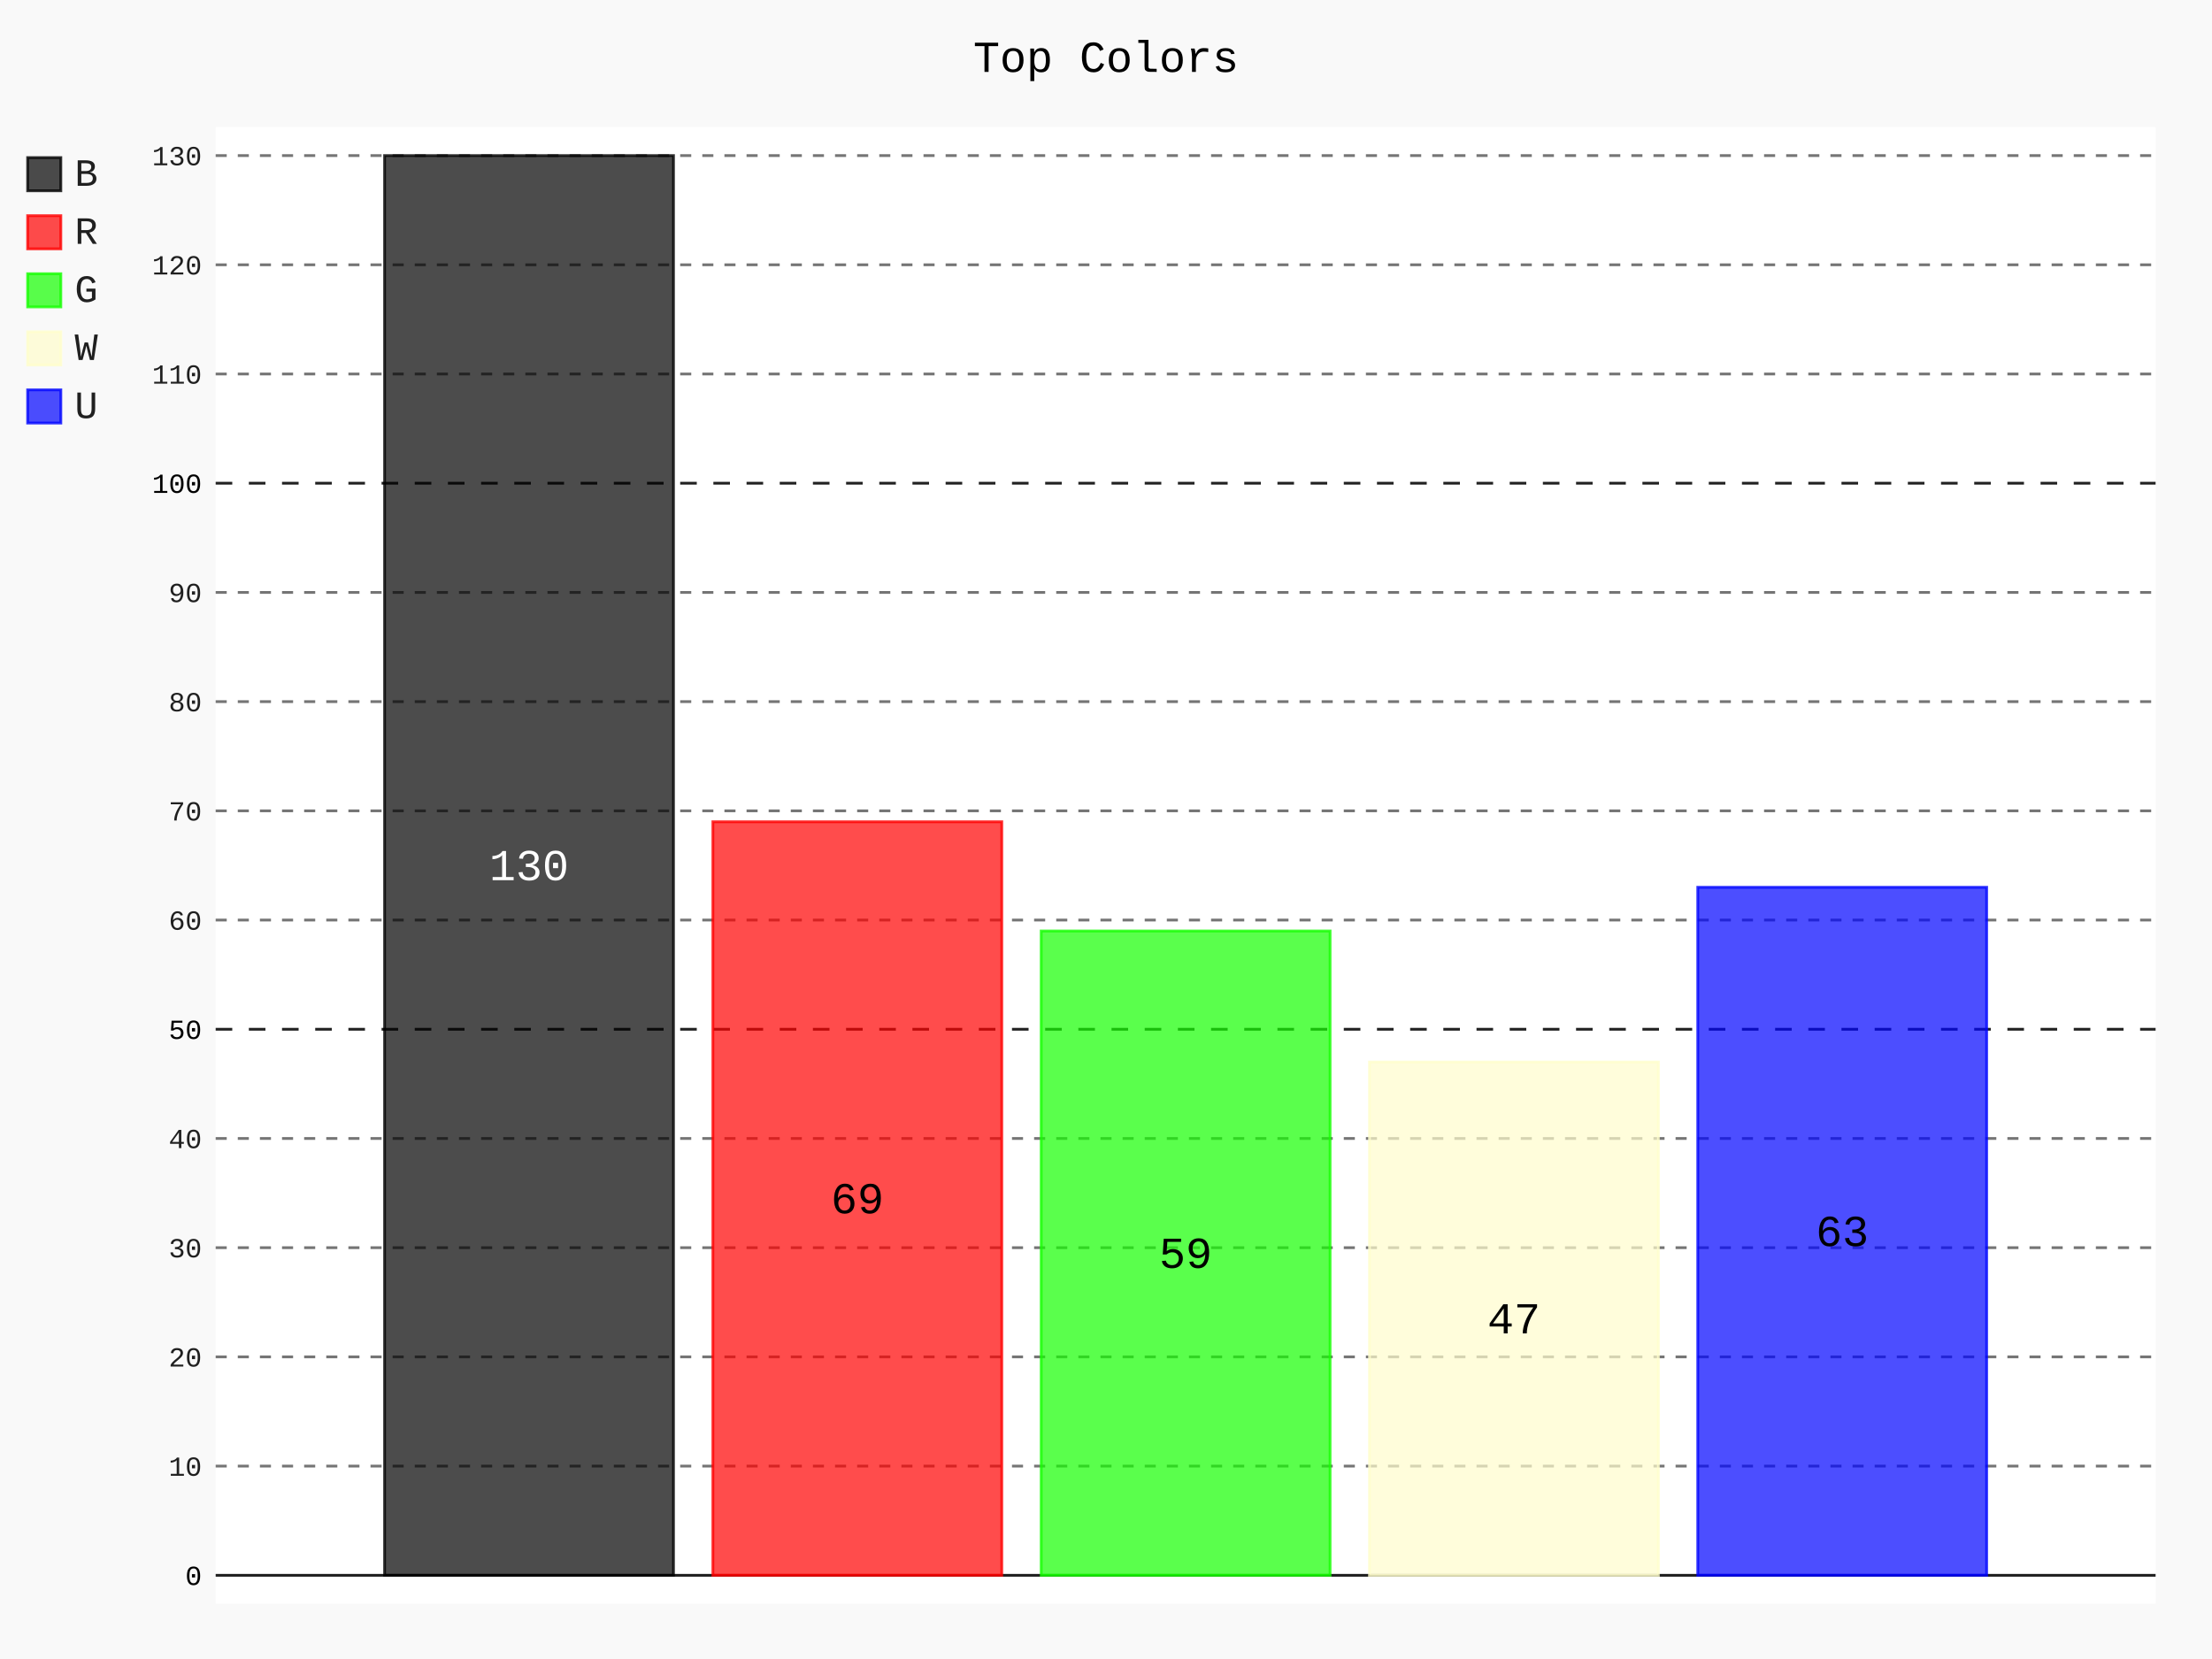
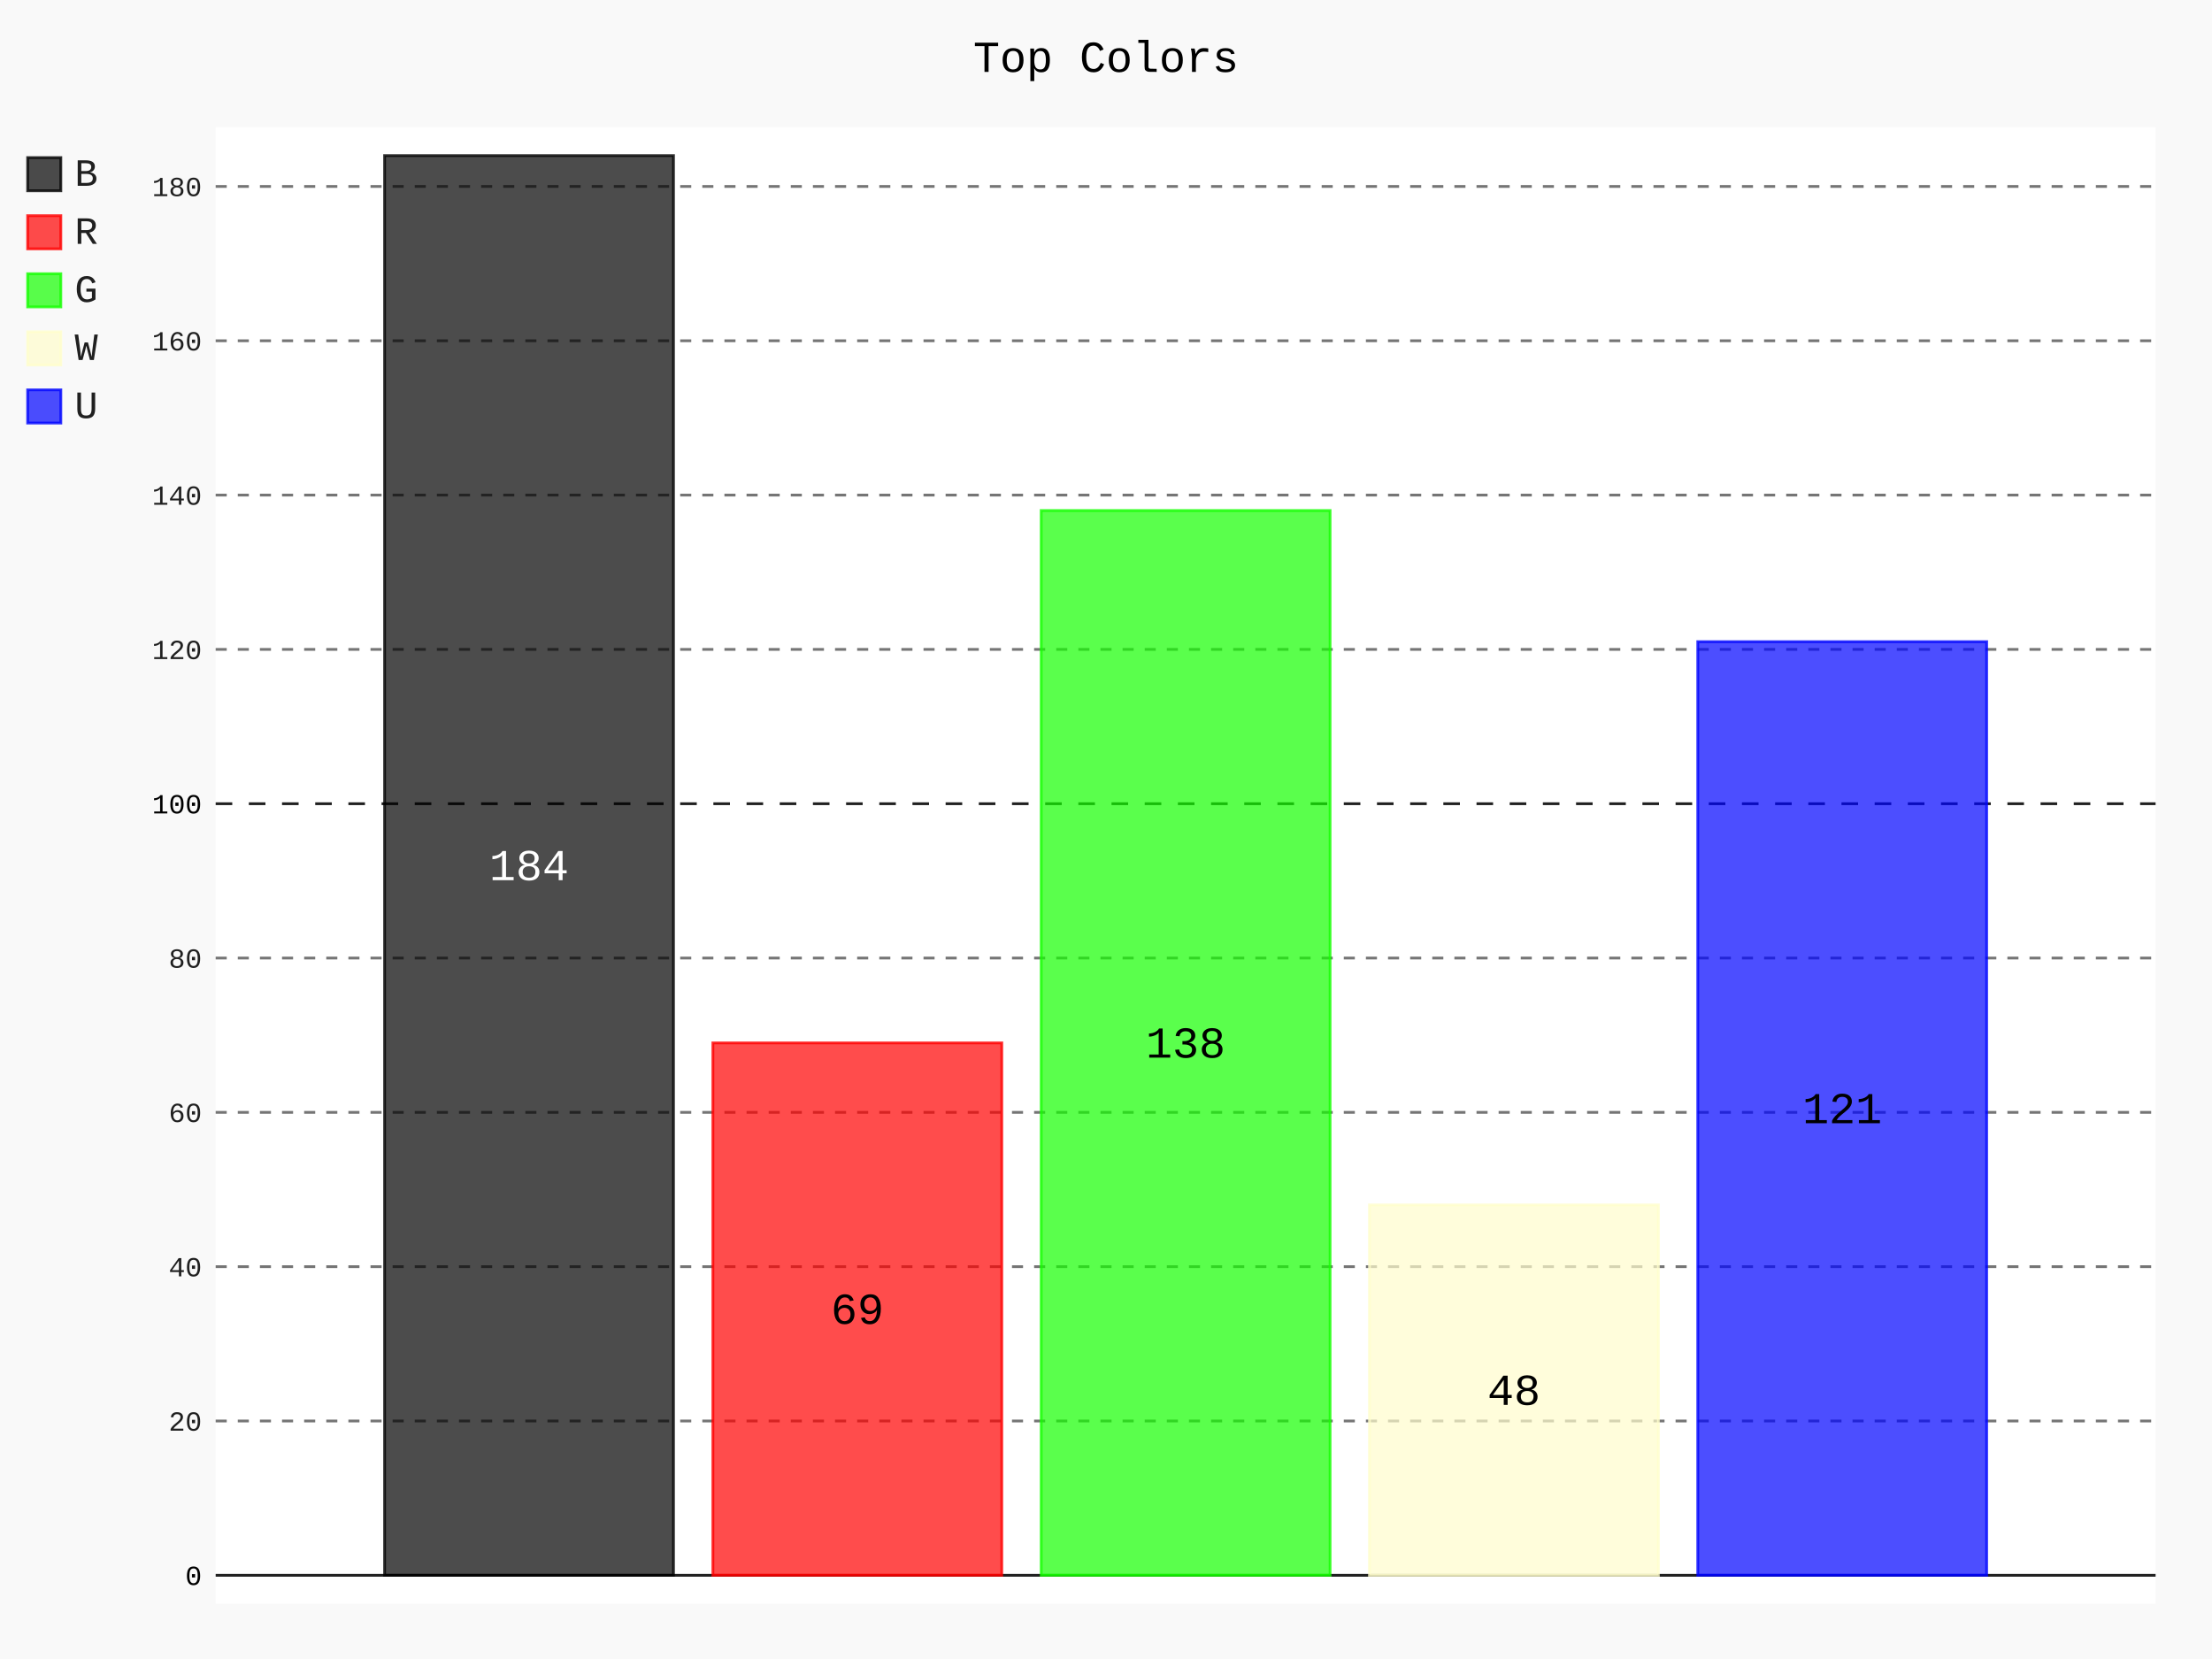
- <svg xmlns="http://www.w3.org/2000/svg" id="chart-eba73e95-365e-4333-a530-8f64983f7b66" class="pygal-chart" viewBox="0 0 800 600">
+ <svg xmlns="http://www.w3.org/2000/svg" id="chart-8e599c74-3ba9-4cee-92a9-55a240adb677" class="pygal-chart" viewBox="0 0 800 600">
  <defs>
-     <style type="text/css">#chart-eba73e95-365e-4333-a530-8f64983f7b66{-webkit-user-select:none;-webkit-font-smoothing:antialiased;font-family:Consolas,"Liberation Mono",Menlo,Courier,monospace}#chart-eba73e95-365e-4333-a530-8f64983f7b66 .title{font-family:Consolas,"Liberation Mono",Menlo,Courier,monospace;font-size:16px}#chart-eba73e95-365e-4333-a530-8f64983f7b66 .legends .legend text{font-family:Consolas,"Liberation Mono",Menlo,Courier,monospace;font-size:14px}#chart-eba73e95-365e-4333-a530-8f64983f7b66 .axis text{font-family:Consolas,"Liberation Mono",Menlo,Courier,monospace;font-size:10px}#chart-eba73e95-365e-4333-a530-8f64983f7b66 .axis text.major{font-family:Consolas,"Liberation Mono",Menlo,Courier,monospace;font-size:10px}#chart-eba73e95-365e-4333-a530-8f64983f7b66 .text-overlay text.value{font-family:Consolas,"Liberation Mono",Menlo,Courier,monospace;font-size:16px}#chart-eba73e95-365e-4333-a530-8f64983f7b66 .text-overlay text.label{font-family:Consolas,"Liberation Mono",Menlo,Courier,monospace;font-size:10px}#chart-eba73e95-365e-4333-a530-8f64983f7b66 .tooltip{font-family:Consolas,"Liberation Mono",Menlo,Courier,monospace;font-size:14px}#chart-eba73e95-365e-4333-a530-8f64983f7b66 text.no_data{font-family:Consolas,"Liberation Mono",Menlo,Courier,monospace;font-size:64px}
- #chart-eba73e95-365e-4333-a530-8f64983f7b66{background-color:rgba(249,249,249,1)}#chart-eba73e95-365e-4333-a530-8f64983f7b66 path,#chart-eba73e95-365e-4333-a530-8f64983f7b66 line,#chart-eba73e95-365e-4333-a530-8f64983f7b66 rect,#chart-eba73e95-365e-4333-a530-8f64983f7b66 circle{-webkit-transition:150ms;-moz-transition:150ms;transition:150ms}#chart-eba73e95-365e-4333-a530-8f64983f7b66 .graph &gt; .background{fill:rgba(249,249,249,1)}#chart-eba73e95-365e-4333-a530-8f64983f7b66 .plot &gt; .background{fill:rgba(255,255,255,1)}#chart-eba73e95-365e-4333-a530-8f64983f7b66 .graph{fill:rgba(0,0,0,.87)}#chart-eba73e95-365e-4333-a530-8f64983f7b66 text.no_data{fill:rgba(0,0,0,1)}#chart-eba73e95-365e-4333-a530-8f64983f7b66 .title{fill:rgba(0,0,0,1)}#chart-eba73e95-365e-4333-a530-8f64983f7b66 .legends .legend text{fill:rgba(0,0,0,.87)}#chart-eba73e95-365e-4333-a530-8f64983f7b66 .legends .legend:hover text{fill:rgba(0,0,0,1)}#chart-eba73e95-365e-4333-a530-8f64983f7b66 .axis .line{stroke:rgba(0,0,0,1)}#chart-eba73e95-365e-4333-a530-8f64983f7b66 .axis .guide.line{stroke:rgba(0,0,0,.54)}#chart-eba73e95-365e-4333-a530-8f64983f7b66 .axis .major.line{stroke:rgba(0,0,0,.87)}#chart-eba73e95-365e-4333-a530-8f64983f7b66 .axis text.major{fill:rgba(0,0,0,1)}#chart-eba73e95-365e-4333-a530-8f64983f7b66 .axis.y .guides:hover .guide.line,#chart-eba73e95-365e-4333-a530-8f64983f7b66 .line-graph .axis.x .guides:hover .guide.line,#chart-eba73e95-365e-4333-a530-8f64983f7b66 .stackedline-graph .axis.x .guides:hover .guide.line,#chart-eba73e95-365e-4333-a530-8f64983f7b66 .xy-graph .axis.x .guides:hover .guide.line{stroke:rgba(0,0,0,1)}#chart-eba73e95-365e-4333-a530-8f64983f7b66 .axis .guides:hover text{fill:rgba(0,0,0,1)}#chart-eba73e95-365e-4333-a530-8f64983f7b66 .reactive{fill-opacity:.7;stroke-opacity:.8}#chart-eba73e95-365e-4333-a530-8f64983f7b66 .ci{stroke:rgba(0,0,0,.87)}#chart-eba73e95-365e-4333-a530-8f64983f7b66 .reactive.active,#chart-eba73e95-365e-4333-a530-8f64983f7b66 .active .reactive{fill-opacity:.8;stroke-opacity:.9;stroke-width:4}#chart-eba73e95-365e-4333-a530-8f64983f7b66 .ci .reactive.active{stroke-width:1.5}#chart-eba73e95-365e-4333-a530-8f64983f7b66 .series text{fill:rgba(0,0,0,1)}#chart-eba73e95-365e-4333-a530-8f64983f7b66 .tooltip rect{fill:rgba(255,255,255,1);stroke:rgba(0,0,0,1);-webkit-transition:opacity 150ms;-moz-transition:opacity 150ms;transition:opacity 150ms}#chart-eba73e95-365e-4333-a530-8f64983f7b66 .tooltip .label{fill:rgba(0,0,0,.87)}#chart-eba73e95-365e-4333-a530-8f64983f7b66 .tooltip .label{fill:rgba(0,0,0,.87)}#chart-eba73e95-365e-4333-a530-8f64983f7b66 .tooltip .legend{font-size:.8em;fill:rgba(0,0,0,.54)}#chart-eba73e95-365e-4333-a530-8f64983f7b66 .tooltip .x_label{font-size:.6em;fill:rgba(0,0,0,1)}#chart-eba73e95-365e-4333-a530-8f64983f7b66 .tooltip .xlink{font-size:.5em;text-decoration:underline}#chart-eba73e95-365e-4333-a530-8f64983f7b66 .tooltip .value{font-size:1.5em}#chart-eba73e95-365e-4333-a530-8f64983f7b66 .bound{font-size:.5em}#chart-eba73e95-365e-4333-a530-8f64983f7b66 .max-value{font-size:.75em;fill:rgba(0,0,0,.54)}#chart-eba73e95-365e-4333-a530-8f64983f7b66 .map-element{fill:rgba(255,255,255,1);stroke:rgba(0,0,0,.54) !important}#chart-eba73e95-365e-4333-a530-8f64983f7b66 .map-element .reactive{fill-opacity:inherit;stroke-opacity:inherit}#chart-eba73e95-365e-4333-a530-8f64983f7b66 .color-0,#chart-eba73e95-365e-4333-a530-8f64983f7b66 .color-0 a:visited{stroke:#000000;fill:#000000}#chart-eba73e95-365e-4333-a530-8f64983f7b66 .color-1,#chart-eba73e95-365e-4333-a530-8f64983f7b66 .color-1 a:visited{stroke:#FF0000;fill:#FF0000}#chart-eba73e95-365e-4333-a530-8f64983f7b66 .color-2,#chart-eba73e95-365e-4333-a530-8f64983f7b66 .color-2 a:visited{stroke:#14FF00;fill:#14FF00}#chart-eba73e95-365e-4333-a530-8f64983f7b66 .color-3,#chart-eba73e95-365e-4333-a530-8f64983f7b66 .color-3 a:visited{stroke:#FFFDCC;fill:#FFFDCC}#chart-eba73e95-365e-4333-a530-8f64983f7b66 .color-4,#chart-eba73e95-365e-4333-a530-8f64983f7b66 .color-4 a:visited{stroke:#0004FF;fill:#0004FF}#chart-eba73e95-365e-4333-a530-8f64983f7b66 .text-overlay .color-0 text{fill:white}#chart-eba73e95-365e-4333-a530-8f64983f7b66 .text-overlay .color-1 text{fill:black}#chart-eba73e95-365e-4333-a530-8f64983f7b66 .text-overlay .color-2 text{fill:black}#chart-eba73e95-365e-4333-a530-8f64983f7b66 .text-overlay .color-3 text{fill:black}#chart-eba73e95-365e-4333-a530-8f64983f7b66 .text-overlay .color-4 text{fill:black}
- #chart-eba73e95-365e-4333-a530-8f64983f7b66 text.no_data{text-anchor:middle}#chart-eba73e95-365e-4333-a530-8f64983f7b66 .guide.line{fill:none}#chart-eba73e95-365e-4333-a530-8f64983f7b66 .centered{text-anchor:middle}#chart-eba73e95-365e-4333-a530-8f64983f7b66 .title{text-anchor:middle}#chart-eba73e95-365e-4333-a530-8f64983f7b66 .legends .legend text{fill-opacity:1}#chart-eba73e95-365e-4333-a530-8f64983f7b66 .axis.x text{text-anchor:middle}#chart-eba73e95-365e-4333-a530-8f64983f7b66 .axis.x:not(.web) text[transform]{text-anchor:start}#chart-eba73e95-365e-4333-a530-8f64983f7b66 .axis.x:not(.web) text[transform].backwards{text-anchor:end}#chart-eba73e95-365e-4333-a530-8f64983f7b66 .axis.y text{text-anchor:end}#chart-eba73e95-365e-4333-a530-8f64983f7b66 .axis.y text[transform].backwards{text-anchor:start}#chart-eba73e95-365e-4333-a530-8f64983f7b66 .axis.y2 text{text-anchor:start}#chart-eba73e95-365e-4333-a530-8f64983f7b66 .axis.y2 text[transform].backwards{text-anchor:end}#chart-eba73e95-365e-4333-a530-8f64983f7b66 .axis .guide.line{stroke-dasharray:4,4}#chart-eba73e95-365e-4333-a530-8f64983f7b66 .axis .major.guide.line{stroke-dasharray:6,6}#chart-eba73e95-365e-4333-a530-8f64983f7b66 .horizontal .axis.y .guide.line,#chart-eba73e95-365e-4333-a530-8f64983f7b66 .horizontal .axis.y2 .guide.line,#chart-eba73e95-365e-4333-a530-8f64983f7b66 .vertical .axis.x .guide.line{opacity:0}#chart-eba73e95-365e-4333-a530-8f64983f7b66 .horizontal .axis.always_show .guide.line,#chart-eba73e95-365e-4333-a530-8f64983f7b66 .vertical .axis.always_show .guide.line{opacity:1 !important}#chart-eba73e95-365e-4333-a530-8f64983f7b66 .axis.y .guides:hover .guide.line,#chart-eba73e95-365e-4333-a530-8f64983f7b66 .axis.y2 .guides:hover .guide.line,#chart-eba73e95-365e-4333-a530-8f64983f7b66 .axis.x .guides:hover .guide.line{opacity:1}#chart-eba73e95-365e-4333-a530-8f64983f7b66 .axis .guides:hover text{opacity:1}#chart-eba73e95-365e-4333-a530-8f64983f7b66 .nofill{fill:none}#chart-eba73e95-365e-4333-a530-8f64983f7b66 .subtle-fill{fill-opacity:.2}#chart-eba73e95-365e-4333-a530-8f64983f7b66 .dot{stroke-width:1px;fill-opacity:1}#chart-eba73e95-365e-4333-a530-8f64983f7b66 .dot.active{stroke-width:5px}#chart-eba73e95-365e-4333-a530-8f64983f7b66 .dot.negative{fill:transparent}#chart-eba73e95-365e-4333-a530-8f64983f7b66 text,#chart-eba73e95-365e-4333-a530-8f64983f7b66 tspan{stroke:none !important}#chart-eba73e95-365e-4333-a530-8f64983f7b66 .series text.active{opacity:1}#chart-eba73e95-365e-4333-a530-8f64983f7b66 .tooltip rect{fill-opacity:.95;stroke-width:.5}#chart-eba73e95-365e-4333-a530-8f64983f7b66 .tooltip text{fill-opacity:1}#chart-eba73e95-365e-4333-a530-8f64983f7b66 .showable{visibility:hidden}#chart-eba73e95-365e-4333-a530-8f64983f7b66 .showable.shown{visibility:visible}#chart-eba73e95-365e-4333-a530-8f64983f7b66 .gauge-background{fill:rgba(229,229,229,1);stroke:none}#chart-eba73e95-365e-4333-a530-8f64983f7b66 .bg-lines{stroke:rgba(249,249,249,1);stroke-width:2px}</style>
+     <style type="text/css">#chart-8e599c74-3ba9-4cee-92a9-55a240adb677{-webkit-user-select:none;-webkit-font-smoothing:antialiased;font-family:Consolas,"Liberation Mono",Menlo,Courier,monospace}#chart-8e599c74-3ba9-4cee-92a9-55a240adb677 .title{font-family:Consolas,"Liberation Mono",Menlo,Courier,monospace;font-size:16px}#chart-8e599c74-3ba9-4cee-92a9-55a240adb677 .legends .legend text{font-family:Consolas,"Liberation Mono",Menlo,Courier,monospace;font-size:14px}#chart-8e599c74-3ba9-4cee-92a9-55a240adb677 .axis text{font-family:Consolas,"Liberation Mono",Menlo,Courier,monospace;font-size:10px}#chart-8e599c74-3ba9-4cee-92a9-55a240adb677 .axis text.major{font-family:Consolas,"Liberation Mono",Menlo,Courier,monospace;font-size:10px}#chart-8e599c74-3ba9-4cee-92a9-55a240adb677 .text-overlay text.value{font-family:Consolas,"Liberation Mono",Menlo,Courier,monospace;font-size:16px}#chart-8e599c74-3ba9-4cee-92a9-55a240adb677 .text-overlay text.label{font-family:Consolas,"Liberation Mono",Menlo,Courier,monospace;font-size:10px}#chart-8e599c74-3ba9-4cee-92a9-55a240adb677 .tooltip{font-family:Consolas,"Liberation Mono",Menlo,Courier,monospace;font-size:14px}#chart-8e599c74-3ba9-4cee-92a9-55a240adb677 text.no_data{font-family:Consolas,"Liberation Mono",Menlo,Courier,monospace;font-size:64px}
+ #chart-8e599c74-3ba9-4cee-92a9-55a240adb677{background-color:rgba(249,249,249,1)}#chart-8e599c74-3ba9-4cee-92a9-55a240adb677 path,#chart-8e599c74-3ba9-4cee-92a9-55a240adb677 line,#chart-8e599c74-3ba9-4cee-92a9-55a240adb677 rect,#chart-8e599c74-3ba9-4cee-92a9-55a240adb677 circle{-webkit-transition:150ms;-moz-transition:150ms;transition:150ms}#chart-8e599c74-3ba9-4cee-92a9-55a240adb677 .graph &gt; .background{fill:rgba(249,249,249,1)}#chart-8e599c74-3ba9-4cee-92a9-55a240adb677 .plot &gt; .background{fill:rgba(255,255,255,1)}#chart-8e599c74-3ba9-4cee-92a9-55a240adb677 .graph{fill:rgba(0,0,0,.87)}#chart-8e599c74-3ba9-4cee-92a9-55a240adb677 text.no_data{fill:rgba(0,0,0,1)}#chart-8e599c74-3ba9-4cee-92a9-55a240adb677 .title{fill:rgba(0,0,0,1)}#chart-8e599c74-3ba9-4cee-92a9-55a240adb677 .legends .legend text{fill:rgba(0,0,0,.87)}#chart-8e599c74-3ba9-4cee-92a9-55a240adb677 .legends .legend:hover text{fill:rgba(0,0,0,1)}#chart-8e599c74-3ba9-4cee-92a9-55a240adb677 .axis .line{stroke:rgba(0,0,0,1)}#chart-8e599c74-3ba9-4cee-92a9-55a240adb677 .axis .guide.line{stroke:rgba(0,0,0,.54)}#chart-8e599c74-3ba9-4cee-92a9-55a240adb677 .axis .major.line{stroke:rgba(0,0,0,.87)}#chart-8e599c74-3ba9-4cee-92a9-55a240adb677 .axis text.major{fill:rgba(0,0,0,1)}#chart-8e599c74-3ba9-4cee-92a9-55a240adb677 .axis.y .guides:hover .guide.line,#chart-8e599c74-3ba9-4cee-92a9-55a240adb677 .line-graph .axis.x .guides:hover .guide.line,#chart-8e599c74-3ba9-4cee-92a9-55a240adb677 .stackedline-graph .axis.x .guides:hover .guide.line,#chart-8e599c74-3ba9-4cee-92a9-55a240adb677 .xy-graph .axis.x .guides:hover .guide.line{stroke:rgba(0,0,0,1)}#chart-8e599c74-3ba9-4cee-92a9-55a240adb677 .axis .guides:hover text{fill:rgba(0,0,0,1)}#chart-8e599c74-3ba9-4cee-92a9-55a240adb677 .reactive{fill-opacity:.7;stroke-opacity:.8}#chart-8e599c74-3ba9-4cee-92a9-55a240adb677 .ci{stroke:rgba(0,0,0,.87)}#chart-8e599c74-3ba9-4cee-92a9-55a240adb677 .reactive.active,#chart-8e599c74-3ba9-4cee-92a9-55a240adb677 .active .reactive{fill-opacity:.8;stroke-opacity:.9;stroke-width:4}#chart-8e599c74-3ba9-4cee-92a9-55a240adb677 .ci .reactive.active{stroke-width:1.5}#chart-8e599c74-3ba9-4cee-92a9-55a240adb677 .series text{fill:rgba(0,0,0,1)}#chart-8e599c74-3ba9-4cee-92a9-55a240adb677 .tooltip rect{fill:rgba(255,255,255,1);stroke:rgba(0,0,0,1);-webkit-transition:opacity 150ms;-moz-transition:opacity 150ms;transition:opacity 150ms}#chart-8e599c74-3ba9-4cee-92a9-55a240adb677 .tooltip .label{fill:rgba(0,0,0,.87)}#chart-8e599c74-3ba9-4cee-92a9-55a240adb677 .tooltip .label{fill:rgba(0,0,0,.87)}#chart-8e599c74-3ba9-4cee-92a9-55a240adb677 .tooltip .legend{font-size:.8em;fill:rgba(0,0,0,.54)}#chart-8e599c74-3ba9-4cee-92a9-55a240adb677 .tooltip .x_label{font-size:.6em;fill:rgba(0,0,0,1)}#chart-8e599c74-3ba9-4cee-92a9-55a240adb677 .tooltip .xlink{font-size:.5em;text-decoration:underline}#chart-8e599c74-3ba9-4cee-92a9-55a240adb677 .tooltip .value{font-size:1.5em}#chart-8e599c74-3ba9-4cee-92a9-55a240adb677 .bound{font-size:.5em}#chart-8e599c74-3ba9-4cee-92a9-55a240adb677 .max-value{font-size:.75em;fill:rgba(0,0,0,.54)}#chart-8e599c74-3ba9-4cee-92a9-55a240adb677 .map-element{fill:rgba(255,255,255,1);stroke:rgba(0,0,0,.54) !important}#chart-8e599c74-3ba9-4cee-92a9-55a240adb677 .map-element .reactive{fill-opacity:inherit;stroke-opacity:inherit}#chart-8e599c74-3ba9-4cee-92a9-55a240adb677 .color-0,#chart-8e599c74-3ba9-4cee-92a9-55a240adb677 .color-0 a:visited{stroke:#000000;fill:#000000}#chart-8e599c74-3ba9-4cee-92a9-55a240adb677 .color-1,#chart-8e599c74-3ba9-4cee-92a9-55a240adb677 .color-1 a:visited{stroke:#FF0000;fill:#FF0000}#chart-8e599c74-3ba9-4cee-92a9-55a240adb677 .color-2,#chart-8e599c74-3ba9-4cee-92a9-55a240adb677 .color-2 a:visited{stroke:#14FF00;fill:#14FF00}#chart-8e599c74-3ba9-4cee-92a9-55a240adb677 .color-3,#chart-8e599c74-3ba9-4cee-92a9-55a240adb677 .color-3 a:visited{stroke:#FFFDCC;fill:#FFFDCC}#chart-8e599c74-3ba9-4cee-92a9-55a240adb677 .color-4,#chart-8e599c74-3ba9-4cee-92a9-55a240adb677 .color-4 a:visited{stroke:#0004FF;fill:#0004FF}#chart-8e599c74-3ba9-4cee-92a9-55a240adb677 .text-overlay .color-0 text{fill:white}#chart-8e599c74-3ba9-4cee-92a9-55a240adb677 .text-overlay .color-1 text{fill:black}#chart-8e599c74-3ba9-4cee-92a9-55a240adb677 .text-overlay .color-2 text{fill:black}#chart-8e599c74-3ba9-4cee-92a9-55a240adb677 .text-overlay .color-3 text{fill:black}#chart-8e599c74-3ba9-4cee-92a9-55a240adb677 .text-overlay .color-4 text{fill:black}
+ #chart-8e599c74-3ba9-4cee-92a9-55a240adb677 text.no_data{text-anchor:middle}#chart-8e599c74-3ba9-4cee-92a9-55a240adb677 .guide.line{fill:none}#chart-8e599c74-3ba9-4cee-92a9-55a240adb677 .centered{text-anchor:middle}#chart-8e599c74-3ba9-4cee-92a9-55a240adb677 .title{text-anchor:middle}#chart-8e599c74-3ba9-4cee-92a9-55a240adb677 .legends .legend text{fill-opacity:1}#chart-8e599c74-3ba9-4cee-92a9-55a240adb677 .axis.x text{text-anchor:middle}#chart-8e599c74-3ba9-4cee-92a9-55a240adb677 .axis.x:not(.web) text[transform]{text-anchor:start}#chart-8e599c74-3ba9-4cee-92a9-55a240adb677 .axis.x:not(.web) text[transform].backwards{text-anchor:end}#chart-8e599c74-3ba9-4cee-92a9-55a240adb677 .axis.y text{text-anchor:end}#chart-8e599c74-3ba9-4cee-92a9-55a240adb677 .axis.y text[transform].backwards{text-anchor:start}#chart-8e599c74-3ba9-4cee-92a9-55a240adb677 .axis.y2 text{text-anchor:start}#chart-8e599c74-3ba9-4cee-92a9-55a240adb677 .axis.y2 text[transform].backwards{text-anchor:end}#chart-8e599c74-3ba9-4cee-92a9-55a240adb677 .axis .guide.line{stroke-dasharray:4,4}#chart-8e599c74-3ba9-4cee-92a9-55a240adb677 .axis .major.guide.line{stroke-dasharray:6,6}#chart-8e599c74-3ba9-4cee-92a9-55a240adb677 .horizontal .axis.y .guide.line,#chart-8e599c74-3ba9-4cee-92a9-55a240adb677 .horizontal .axis.y2 .guide.line,#chart-8e599c74-3ba9-4cee-92a9-55a240adb677 .vertical .axis.x .guide.line{opacity:0}#chart-8e599c74-3ba9-4cee-92a9-55a240adb677 .horizontal .axis.always_show .guide.line,#chart-8e599c74-3ba9-4cee-92a9-55a240adb677 .vertical .axis.always_show .guide.line{opacity:1 !important}#chart-8e599c74-3ba9-4cee-92a9-55a240adb677 .axis.y .guides:hover .guide.line,#chart-8e599c74-3ba9-4cee-92a9-55a240adb677 .axis.y2 .guides:hover .guide.line,#chart-8e599c74-3ba9-4cee-92a9-55a240adb677 .axis.x .guides:hover .guide.line{opacity:1}#chart-8e599c74-3ba9-4cee-92a9-55a240adb677 .axis .guides:hover text{opacity:1}#chart-8e599c74-3ba9-4cee-92a9-55a240adb677 .nofill{fill:none}#chart-8e599c74-3ba9-4cee-92a9-55a240adb677 .subtle-fill{fill-opacity:.2}#chart-8e599c74-3ba9-4cee-92a9-55a240adb677 .dot{stroke-width:1px;fill-opacity:1}#chart-8e599c74-3ba9-4cee-92a9-55a240adb677 .dot.active{stroke-width:5px}#chart-8e599c74-3ba9-4cee-92a9-55a240adb677 .dot.negative{fill:transparent}#chart-8e599c74-3ba9-4cee-92a9-55a240adb677 text,#chart-8e599c74-3ba9-4cee-92a9-55a240adb677 tspan{stroke:none !important}#chart-8e599c74-3ba9-4cee-92a9-55a240adb677 .series text.active{opacity:1}#chart-8e599c74-3ba9-4cee-92a9-55a240adb677 .tooltip rect{fill-opacity:.95;stroke-width:.5}#chart-8e599c74-3ba9-4cee-92a9-55a240adb677 .tooltip text{fill-opacity:1}#chart-8e599c74-3ba9-4cee-92a9-55a240adb677 .showable{visibility:hidden}#chart-8e599c74-3ba9-4cee-92a9-55a240adb677 .showable.shown{visibility:visible}#chart-8e599c74-3ba9-4cee-92a9-55a240adb677 .gauge-background{fill:rgba(229,229,229,1);stroke:none}#chart-8e599c74-3ba9-4cee-92a9-55a240adb677 .bg-lines{stroke:rgba(249,249,249,1);stroke-width:2px}</style>
  </defs>
  <g class="graph bar-graph vertical">
    <rect class="background" height="600" width="800" x="0" y="0" />
    <g class="plot" transform="translate(78, 46)">
      <rect class="background" height="534" width="701.6" x="0" y="0" />
      <g class="axis y always_show">
        <g class="guides">
          <path class="axis major line" d="M0 523.731 h701.6" />
          <text class="major" x="-5" y="527.231">0</text>
        </g>
        <g class="guides">
-           <path class="guide line" d="M0 484.234 h701.6" />
-           <text class="" x="-5" y="487.734">10</text>
+           <path class="guide line" d="M0 467.92 h701.6" />
+           <text class="" x="-5" y="471.42">20</text>
        </g>
        <g class="guides">
-           <path class="guide line" d="M0 444.737 h701.6" />
-           <text class="" x="-5" y="448.237">20</text>
+           <path class="guide line" d="M0 412.109 h701.6" />
+           <text class="" x="-5" y="415.609">40</text>
        </g>
        <g class="guides">
-           <path class="guide line" d="M0 405.24 h701.6" />
-           <text class="" x="-5" y="408.74">30</text>
+           <path class="guide line" d="M0 356.298 h701.6" />
+           <text class="" x="-5" y="359.798">60</text>
        </g>
        <g class="guides">
-           <path class="guide line" d="M0 365.743 h701.6" />
-           <text class="" x="-5" y="369.243">40</text>
+           <path class="guide line" d="M0 300.487 h701.6" />
+           <text class="" x="-5" y="303.987">80</text>
        </g>
        <g class="guides">
-           <path class="major guide line" d="M0 326.246 h701.6" />
-           <text class="major" x="-5" y="329.746">50</text>
+           <path class="major guide line" d="M0 244.676 h701.6" />
+           <text class="major" x="-5" y="248.176">100</text>
        </g>
        <g class="guides">
-           <path class="guide line" d="M0 286.749 h701.6" />
-           <text class="" x="-5" y="290.249">60</text>
+           <path class="guide line" d="M0 188.865 h701.6" />
+           <text class="" x="-5" y="192.365">120</text>
        </g>
        <g class="guides">
-           <path class="guide line" d="M0 247.251 h701.6" />
-           <text class="" x="-5" y="250.751">70</text>
+           <path class="guide line" d="M0 133.054 h701.6" />
+           <text class="" x="-5" y="136.554">140</text>
        </g>
        <g class="guides">
-           <path class="guide line" d="M0 207.754 h701.6" />
-           <text class="" x="-5" y="211.254">80</text>
+           <path class="guide line" d="M0 77.242 h701.6" />
+           <text class="" x="-5" y="80.742">160</text>
        </g>
        <g class="guides">
-           <path class="guide line" d="M0 168.257 h701.6" />
-           <text class="" x="-5" y="171.757">90</text>
-         </g>
-         <g class="guides">
-           <path class="major guide line" d="M0 128.76 h701.6" />
-           <text class="major" x="-5" y="132.26">100</text>
-         </g>
-         <g class="guides">
-           <path class="guide line" d="M0 89.263 h701.6" />
-           <text class="" x="-5" y="92.763">110</text>
-         </g>
-         <g class="guides">
-           <path class="guide line" d="M0 49.766 h701.6" />
-           <text class="" x="-5" y="53.266">120</text>
-         </g>
-         <g class="guides">
-           <path class="guide line" d="M0 10.269 h701.6" />
-           <text class="" x="-5" y="13.769">130</text>
+           <path class="guide line" d="M0 21.431 h701.6" />
+           <text class="" x="-5" y="24.931">180</text>
        </g>
      </g>
      <g class="series serie-0 color-0">
        <g class="bars">
          <g class="bar">
            <rect class="rect reactive tooltip-trigger" height="513.462" rx="0" ry="0" width="104.484" x="61.093" y="10.269" />
          </g>
        </g>
      </g>
      <g class="series serie-1 color-1">
        <g class="bars">
          <g class="bar">
-             <rect class="rect reactive tooltip-trigger" height="272.53" rx="0" ry="0" width="104.484" x="179.825" y="251.201" />
+             <rect class="rect reactive tooltip-trigger" height="192.548" rx="0" ry="0" width="104.484" x="179.825" y="331.183" />
          </g>
        </g>
      </g>
      <g class="series serie-2 color-2">
        <g class="bars">
          <g class="bar">
-             <rect class="rect reactive tooltip-trigger" height="233.033" rx="0" ry="0" width="104.484" x="298.558" y="290.698" />
+             <rect class="rect reactive tooltip-trigger" height="385.096" rx="0" ry="0" width="104.484" x="298.558" y="138.635" />
          </g>
        </g>
      </g>
      <g class="series serie-3 color-3">
        <g class="bars">
          <g class="bar">
-             <rect class="rect reactive tooltip-trigger" height="185.636" rx="0" ry="0" width="104.484" x="417.29" y="338.095" />
+             <rect class="rect reactive tooltip-trigger" height="133.946" rx="0" ry="0" width="104.484" x="417.29" y="389.784" />
          </g>
        </g>
      </g>
      <g class="series serie-4 color-4">
        <g class="bars">
          <g class="bar">
-             <rect class="rect reactive tooltip-trigger" height="248.831" rx="0" ry="0" width="104.484" x="536.022" y="274.899" />
+             <rect class="rect reactive tooltip-trigger" height="337.657" rx="0" ry="0" width="104.484" x="536.022" y="186.074" />
          </g>
        </g>
      </g>
    </g>
    <g class="titles">
      <text class="title plot_title" x="400.0" y="26">Top Colors</text>
    </g>
    <g class="plot overlay" transform="translate(78, 46)">
      <g class="series serie-0 color-0" />
      <g class="series serie-1 color-1" />
      <g class="series serie-2 color-2" />
      <g class="series serie-3 color-3" />
      <g class="series serie-4 color-4" />
    </g>
    <g class="plot text-overlay" transform="translate(78, 46)">
      <g class="series serie-0 color-0">
-         <text class="value" text-anchor="middle" x="113.335" y="272.333">130</text>
+         <text class="value" text-anchor="middle" x="113.335" y="272.333">184</text>
      </g>
      <g class="series serie-1 color-1">
-         <text class="value" text-anchor="middle" x="232.068" y="392.799">69</text>
+         <text class="value" text-anchor="middle" x="232.068" y="432.79">69</text>
      </g>
      <g class="series serie-2 color-2">
-         <text class="value" text-anchor="middle" x="350.8" y="412.548">59</text>
+         <text class="value" text-anchor="middle" x="350.8" y="336.516">138</text>
      </g>
      <g class="series serie-3 color-3">
-         <text class="value" text-anchor="middle" x="469.532" y="436.246">47</text>
+         <text class="value" text-anchor="middle" x="469.532" y="462.091">48</text>
      </g>
      <g class="series serie-4 color-4">
-         <text class="value" text-anchor="middle" x="588.265" y="404.648">63</text>
+         <text class="value" text-anchor="middle" x="588.265" y="360.236">121</text>
      </g>
    </g>
    <g class="plot tooltip-overlay" transform="translate(78, 46)">
      <g class="tooltip" style="opacity: 0" transform="translate(0 0)">
        <rect class="tooltip-box" height="0" rx="0" ry="0" width="0" />
        <g class="text" />
      </g>
    </g>
    <g class="legends" transform="translate(10, 56)">
      <g class="legend reactive activate-serie" id="activate-serie-0">
        <rect class="color-0 reactive" height="12" width="12" x="0.0" y="1.0" />
        <text x="17.0" y="11.2">B</text>
      </g>
      <g class="legend reactive activate-serie" id="activate-serie-1">
        <rect class="color-1 reactive" height="12" width="12" x="0.0" y="22.0" />
        <text x="17.0" y="32.2">R</text>
      </g>
      <g class="legend reactive activate-serie" id="activate-serie-2">
        <rect class="color-2 reactive" height="12" width="12" x="0.0" y="43.0" />
        <text x="17.0" y="53.2">G</text>
      </g>
      <g class="legend reactive activate-serie" id="activate-serie-3">
        <rect class="color-3 reactive" height="12" width="12" x="0.0" y="64.0" />
        <text x="17.0" y="74.2">W</text>
      </g>
      <g class="legend reactive activate-serie" id="activate-serie-4">
        <rect class="color-4 reactive" height="12" width="12" x="0.0" y="85.0" />
        <text x="17.0" y="95.2">U</text>
      </g>
    </g>
    <g class="legends" transform="translate(790, 56)" />
  </g>
</svg>
